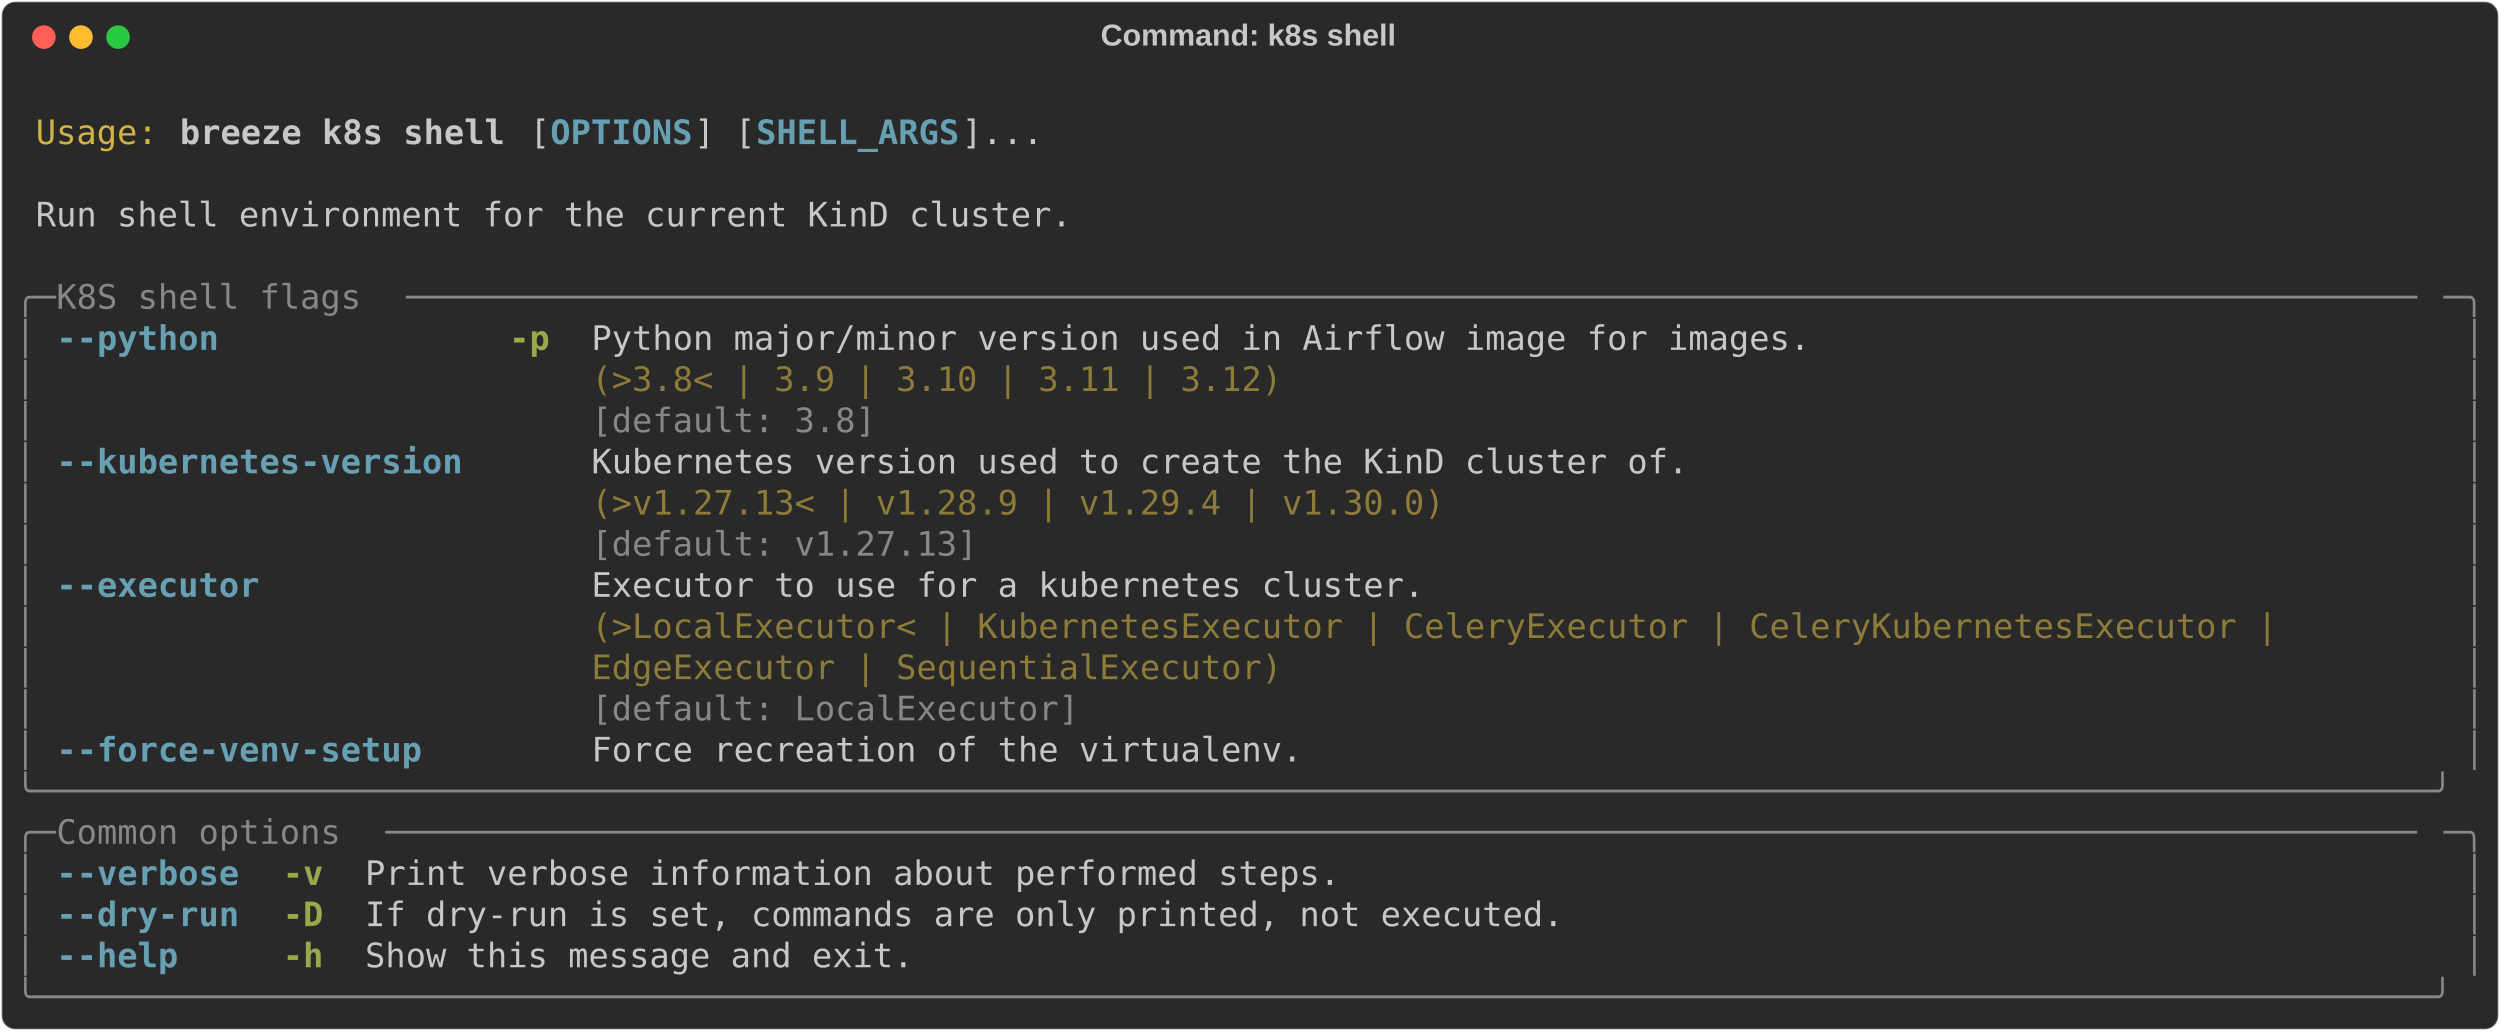
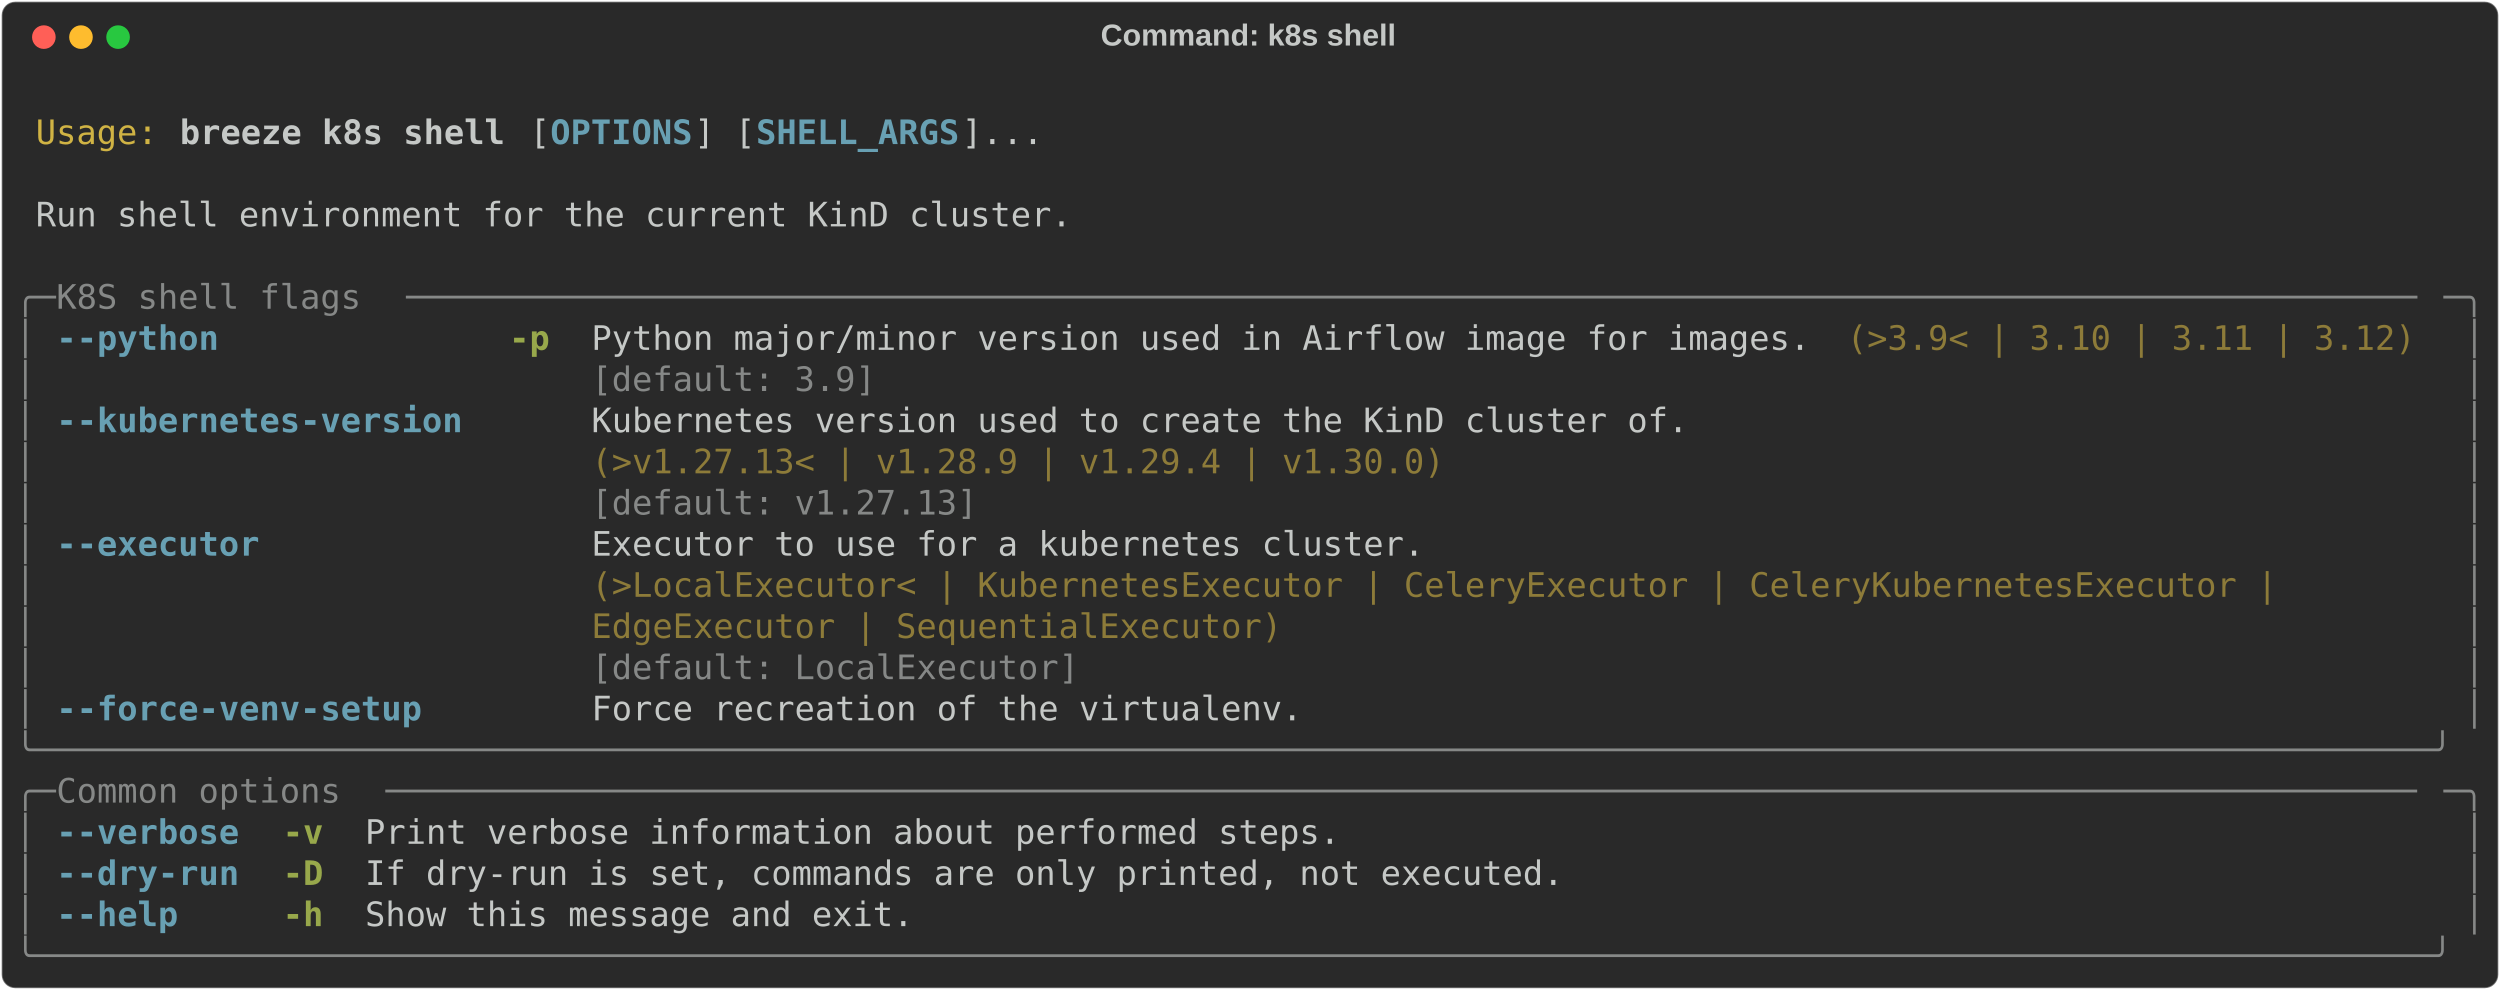
- <svg xmlns="http://www.w3.org/2000/svg" class="rich-terminal" viewBox="0 0 1482 611.2">
+ <svg xmlns="http://www.w3.org/2000/svg" class="rich-terminal" viewBox="0 0 1482 586.8">
  <style>

    @font-face {
        font-family: "Fira Code";
        src: local("FiraCode-Regular"),
                url("https://cdnjs.cloudflare.com/ajax/libs/firacode/6.2.0/woff2/FiraCode-Regular.woff2") format("woff2"),
                url("https://cdnjs.cloudflare.com/ajax/libs/firacode/6.2.0/woff/FiraCode-Regular.woff") format("woff");
        font-style: normal;
        font-weight: 400;
    }
    @font-face {
        font-family: "Fira Code";
        src: local("FiraCode-Bold"),
                url("https://cdnjs.cloudflare.com/ajax/libs/firacode/6.2.0/woff2/FiraCode-Bold.woff2") format("woff2"),
                url("https://cdnjs.cloudflare.com/ajax/libs/firacode/6.2.0/woff/FiraCode-Bold.woff") format("woff");
        font-style: bold;
        font-weight: 700;
    }

    .breeze-k8s-shell-matrix {
        font-family: Fira Code, monospace;
        font-size: 20px;
        line-height: 24.4px;
        font-variant-east-asian: full-width;
    }

    .breeze-k8s-shell-title {
        font-size: 18px;
        font-weight: bold;
        font-family: arial;
    }

    .breeze-k8s-shell-r1 { fill: #c5c8c6 }
.breeze-k8s-shell-r2 { fill: #d0b344 }
.breeze-k8s-shell-r3 { fill: #c5c8c6;font-weight: bold }
.breeze-k8s-shell-r4 { fill: #68a0b3;font-weight: bold }
.breeze-k8s-shell-r5 { fill: #868887 }
.breeze-k8s-shell-r6 { fill: #98a84b;font-weight: bold }
.breeze-k8s-shell-r7 { fill: #8d7b39 }
    </style>
  <defs>
    <clipPath id="breeze-k8s-shell-clip-terminal">
-       <rect x="0" y="0" width="1463.0" height="560.2" />
+       <rect x="0" y="0" width="1463.0" height="535.8" />
    </clipPath>
    <clipPath id="breeze-k8s-shell-line-0">
      <rect x="0" y="1.5" width="1464" height="24.65" />
    </clipPath>
    <clipPath id="breeze-k8s-shell-line-1">
      <rect x="0" y="25.9" width="1464" height="24.65" />
    </clipPath>
    <clipPath id="breeze-k8s-shell-line-2">
      <rect x="0" y="50.3" width="1464" height="24.65" />
    </clipPath>
    <clipPath id="breeze-k8s-shell-line-3">
      <rect x="0" y="74.7" width="1464" height="24.65" />
    </clipPath>
    <clipPath id="breeze-k8s-shell-line-4">
      <rect x="0" y="99.1" width="1464" height="24.65" />
    </clipPath>
    <clipPath id="breeze-k8s-shell-line-5">
      <rect x="0" y="123.5" width="1464" height="24.65" />
    </clipPath>
    <clipPath id="breeze-k8s-shell-line-6">
      <rect x="0" y="147.9" width="1464" height="24.65" />
    </clipPath>
    <clipPath id="breeze-k8s-shell-line-7">
      <rect x="0" y="172.3" width="1464" height="24.65" />
    </clipPath>
    <clipPath id="breeze-k8s-shell-line-8">
      <rect x="0" y="196.7" width="1464" height="24.65" />
    </clipPath>
    <clipPath id="breeze-k8s-shell-line-9">
      <rect x="0" y="221.1" width="1464" height="24.65" />
    </clipPath>
    <clipPath id="breeze-k8s-shell-line-10">
      <rect x="0" y="245.5" width="1464" height="24.65" />
    </clipPath>
    <clipPath id="breeze-k8s-shell-line-11">
      <rect x="0" y="269.9" width="1464" height="24.65" />
    </clipPath>
    <clipPath id="breeze-k8s-shell-line-12">
      <rect x="0" y="294.3" width="1464" height="24.65" />
    </clipPath>
    <clipPath id="breeze-k8s-shell-line-13">
      <rect x="0" y="318.7" width="1464" height="24.65" />
    </clipPath>
    <clipPath id="breeze-k8s-shell-line-14">
      <rect x="0" y="343.1" width="1464" height="24.65" />
    </clipPath>
    <clipPath id="breeze-k8s-shell-line-15">
      <rect x="0" y="367.5" width="1464" height="24.65" />
    </clipPath>
    <clipPath id="breeze-k8s-shell-line-16">
      <rect x="0" y="391.9" width="1464" height="24.65" />
    </clipPath>
    <clipPath id="breeze-k8s-shell-line-17">
      <rect x="0" y="416.3" width="1464" height="24.65" />
    </clipPath>
    <clipPath id="breeze-k8s-shell-line-18">
      <rect x="0" y="440.7" width="1464" height="24.65" />
    </clipPath>
    <clipPath id="breeze-k8s-shell-line-19">
      <rect x="0" y="465.1" width="1464" height="24.65" />
    </clipPath>
    <clipPath id="breeze-k8s-shell-line-20">
      <rect x="0" y="489.5" width="1464" height="24.65" />
    </clipPath>
-     <clipPath id="breeze-k8s-shell-line-21">
-       <rect x="0" y="513.9" width="1464" height="24.65" />
-     </clipPath>
  </defs>
-   <rect fill="#292929" stroke="rgba(255,255,255,0.35)" stroke-width="1" x="1" y="1" width="1480" height="609.2" rx="8" />
+   <rect fill="#292929" stroke="rgba(255,255,255,0.35)" stroke-width="1" x="1" y="1" width="1480" height="584.8" rx="8" />
  <text class="breeze-k8s-shell-title" fill="#c5c8c6" text-anchor="middle" x="740" y="27">Command: k8s shell</text>
  <g transform="translate(26,22)">
    <circle cx="0" cy="0" r="7" fill="#ff5f57" />
    <circle cx="22" cy="0" r="7" fill="#febc2e" />
    <circle cx="44" cy="0" r="7" fill="#28c840" />
  </g>
  <g transform="translate(9, 41)" clip-path="url(#breeze-k8s-shell-clip-terminal)">
    <g class="breeze-k8s-shell-matrix">
      <text class="breeze-k8s-shell-r1" x="1464" y="20" textLength="12.2" clip-path="url(#breeze-k8s-shell-line-0)">
</text>
      <text class="breeze-k8s-shell-r2" x="12.2" y="44.4" textLength="73.2" clip-path="url(#breeze-k8s-shell-line-1)">Usage:</text>
      <text class="breeze-k8s-shell-r3" x="97.6" y="44.4" textLength="195.2" clip-path="url(#breeze-k8s-shell-line-1)">breeze k8s shell</text>
      <text class="breeze-k8s-shell-r1" x="305" y="44.4" textLength="12.2" clip-path="url(#breeze-k8s-shell-line-1)">[</text>
      <text class="breeze-k8s-shell-r4" x="317.2" y="44.4" textLength="85.4" clip-path="url(#breeze-k8s-shell-line-1)">OPTIONS</text>
      <text class="breeze-k8s-shell-r1" x="402.6" y="44.4" textLength="36.6" clip-path="url(#breeze-k8s-shell-line-1)">] [</text>
      <text class="breeze-k8s-shell-r4" x="439.2" y="44.4" textLength="122" clip-path="url(#breeze-k8s-shell-line-1)">SHELL_ARGS</text>
      <text class="breeze-k8s-shell-r1" x="561.2" y="44.4" textLength="48.8" clip-path="url(#breeze-k8s-shell-line-1)">]...</text>
      <text class="breeze-k8s-shell-r1" x="1464" y="44.4" textLength="12.2" clip-path="url(#breeze-k8s-shell-line-1)">
</text>
      <text class="breeze-k8s-shell-r1" x="1464" y="68.8" textLength="12.2" clip-path="url(#breeze-k8s-shell-line-2)">
</text>
      <text class="breeze-k8s-shell-r1" x="12.2" y="93.2" textLength="622.2" clip-path="url(#breeze-k8s-shell-line-3)">Run shell environment for the current KinD cluster.</text>
      <text class="breeze-k8s-shell-r1" x="1464" y="93.2" textLength="12.2" clip-path="url(#breeze-k8s-shell-line-3)">
</text>
      <text class="breeze-k8s-shell-r1" x="1464" y="117.6" textLength="12.2" clip-path="url(#breeze-k8s-shell-line-4)">
</text>
      <text class="breeze-k8s-shell-r5" x="0" y="142" textLength="24.4" clip-path="url(#breeze-k8s-shell-line-5)">╭─</text>
      <text class="breeze-k8s-shell-r5" x="24.4" y="142" textLength="207.4" clip-path="url(#breeze-k8s-shell-line-5)"> K8S shell flags </text>
      <text class="breeze-k8s-shell-r5" x="231.8" y="142" textLength="1207.8" clip-path="url(#breeze-k8s-shell-line-5)">───────────────────────────────────────────────────────────────────────────────────────────────────</text>
      <text class="breeze-k8s-shell-r5" x="1439.6" y="142" textLength="24.4" clip-path="url(#breeze-k8s-shell-line-5)">─╮</text>
      <text class="breeze-k8s-shell-r1" x="1464" y="142" textLength="12.2" clip-path="url(#breeze-k8s-shell-line-5)">
</text>
      <text class="breeze-k8s-shell-r5" x="0" y="166.4" textLength="12.2" clip-path="url(#breeze-k8s-shell-line-6)">│</text>
      <text class="breeze-k8s-shell-r4" x="24.4" y="166.4" textLength="97.6" clip-path="url(#breeze-k8s-shell-line-6)">--python</text>
      <text class="breeze-k8s-shell-r6" x="292.8" y="166.4" textLength="24.4" clip-path="url(#breeze-k8s-shell-line-6)">-p</text>
      <text class="breeze-k8s-shell-r1" x="341.6" y="166.4" textLength="732" clip-path="url(#breeze-k8s-shell-line-6)">Python major/minor version used in Airflow image for images.</text>
+       <text class="breeze-k8s-shell-r7" x="1085.8" y="166.4" textLength="341.6" clip-path="url(#breeze-k8s-shell-line-6)">(&gt;3.9&lt; | 3.10 | 3.11 | 3.12)</text>
      <text class="breeze-k8s-shell-r5" x="1451.8" y="166.4" textLength="12.2" clip-path="url(#breeze-k8s-shell-line-6)">│</text>
      <text class="breeze-k8s-shell-r1" x="1464" y="166.4" textLength="12.2" clip-path="url(#breeze-k8s-shell-line-6)">
</text>
      <text class="breeze-k8s-shell-r5" x="0" y="190.8" textLength="12.2" clip-path="url(#breeze-k8s-shell-line-7)">│</text>
-       <text class="breeze-k8s-shell-r7" x="341.6" y="190.8" textLength="732" clip-path="url(#breeze-k8s-shell-line-7)">(&gt;3.8&lt; | 3.9 | 3.10 | 3.11 | 3.12)                          </text>
+       <text class="breeze-k8s-shell-r5" x="341.6" y="190.8" textLength="732" clip-path="url(#breeze-k8s-shell-line-7)">[default: 3.9]                                              </text>
      <text class="breeze-k8s-shell-r5" x="1451.8" y="190.8" textLength="12.2" clip-path="url(#breeze-k8s-shell-line-7)">│</text>
      <text class="breeze-k8s-shell-r1" x="1464" y="190.8" textLength="12.2" clip-path="url(#breeze-k8s-shell-line-7)">
</text>
      <text class="breeze-k8s-shell-r5" x="0" y="215.2" textLength="12.2" clip-path="url(#breeze-k8s-shell-line-8)">│</text>
-       <text class="breeze-k8s-shell-r5" x="341.6" y="215.2" textLength="732" clip-path="url(#breeze-k8s-shell-line-8)">[default: 3.8]                                              </text>
+       <text class="breeze-k8s-shell-r4" x="24.4" y="215.2" textLength="244" clip-path="url(#breeze-k8s-shell-line-8)">--kubernetes-version</text>
+       <text class="breeze-k8s-shell-r1" x="341.6" y="215.2" textLength="658.8" clip-path="url(#breeze-k8s-shell-line-8)">Kubernetes version used to create the KinD cluster of.</text>
      <text class="breeze-k8s-shell-r5" x="1451.8" y="215.2" textLength="12.2" clip-path="url(#breeze-k8s-shell-line-8)">│</text>
      <text class="breeze-k8s-shell-r1" x="1464" y="215.2" textLength="12.2" clip-path="url(#breeze-k8s-shell-line-8)">
</text>
      <text class="breeze-k8s-shell-r5" x="0" y="239.6" textLength="12.2" clip-path="url(#breeze-k8s-shell-line-9)">│</text>
-       <text class="breeze-k8s-shell-r4" x="24.4" y="239.6" textLength="244" clip-path="url(#breeze-k8s-shell-line-9)">--kubernetes-version</text>
-       <text class="breeze-k8s-shell-r1" x="341.6" y="239.6" textLength="658.8" clip-path="url(#breeze-k8s-shell-line-9)">Kubernetes version used to create the KinD cluster of.</text>
+       <text class="breeze-k8s-shell-r7" x="341.6" y="239.6" textLength="658.8" clip-path="url(#breeze-k8s-shell-line-9)">(&gt;v1.27.13&lt; | v1.28.9 | v1.29.4 | v1.30.0)            </text>
      <text class="breeze-k8s-shell-r5" x="1451.8" y="239.6" textLength="12.2" clip-path="url(#breeze-k8s-shell-line-9)">│</text>
      <text class="breeze-k8s-shell-r1" x="1464" y="239.6" textLength="12.2" clip-path="url(#breeze-k8s-shell-line-9)">
</text>
      <text class="breeze-k8s-shell-r5" x="0" y="264" textLength="12.2" clip-path="url(#breeze-k8s-shell-line-10)">│</text>
-       <text class="breeze-k8s-shell-r7" x="341.6" y="264" textLength="658.8" clip-path="url(#breeze-k8s-shell-line-10)">(&gt;v1.27.13&lt; | v1.28.9 | v1.29.4 | v1.30.0)            </text>
+       <text class="breeze-k8s-shell-r5" x="341.6" y="264" textLength="658.8" clip-path="url(#breeze-k8s-shell-line-10)">[default: v1.27.13]                                   </text>
      <text class="breeze-k8s-shell-r5" x="1451.8" y="264" textLength="12.2" clip-path="url(#breeze-k8s-shell-line-10)">│</text>
      <text class="breeze-k8s-shell-r1" x="1464" y="264" textLength="12.2" clip-path="url(#breeze-k8s-shell-line-10)">
</text>
      <text class="breeze-k8s-shell-r5" x="0" y="288.4" textLength="12.2" clip-path="url(#breeze-k8s-shell-line-11)">│</text>
-       <text class="breeze-k8s-shell-r5" x="341.6" y="288.4" textLength="658.8" clip-path="url(#breeze-k8s-shell-line-11)">[default: v1.27.13]                                   </text>
+       <text class="breeze-k8s-shell-r4" x="24.4" y="288.4" textLength="122" clip-path="url(#breeze-k8s-shell-line-11)">--executor</text>
+       <text class="breeze-k8s-shell-r1" x="341.6" y="288.4" textLength="1098" clip-path="url(#breeze-k8s-shell-line-11)">Executor to use for a kubernetes cluster.                                                 </text>
      <text class="breeze-k8s-shell-r5" x="1451.8" y="288.4" textLength="12.2" clip-path="url(#breeze-k8s-shell-line-11)">│</text>
      <text class="breeze-k8s-shell-r1" x="1464" y="288.4" textLength="12.2" clip-path="url(#breeze-k8s-shell-line-11)">
</text>
      <text class="breeze-k8s-shell-r5" x="0" y="312.8" textLength="12.2" clip-path="url(#breeze-k8s-shell-line-12)">│</text>
-       <text class="breeze-k8s-shell-r4" x="24.4" y="312.8" textLength="122" clip-path="url(#breeze-k8s-shell-line-12)">--executor</text>
-       <text class="breeze-k8s-shell-r1" x="341.6" y="312.8" textLength="1098" clip-path="url(#breeze-k8s-shell-line-12)">Executor to use for a kubernetes cluster.                                                 </text>
+       <text class="breeze-k8s-shell-r7" x="341.6" y="312.8" textLength="1098" clip-path="url(#breeze-k8s-shell-line-12)">(&gt;LocalExecutor&lt; | KubernetesExecutor | CeleryExecutor | CeleryKubernetesExecutor |       </text>
      <text class="breeze-k8s-shell-r5" x="1451.8" y="312.8" textLength="12.2" clip-path="url(#breeze-k8s-shell-line-12)">│</text>
      <text class="breeze-k8s-shell-r1" x="1464" y="312.8" textLength="12.2" clip-path="url(#breeze-k8s-shell-line-12)">
</text>
      <text class="breeze-k8s-shell-r5" x="0" y="337.2" textLength="12.2" clip-path="url(#breeze-k8s-shell-line-13)">│</text>
-       <text class="breeze-k8s-shell-r7" x="341.6" y="337.2" textLength="1098" clip-path="url(#breeze-k8s-shell-line-13)">(&gt;LocalExecutor&lt; | KubernetesExecutor | CeleryExecutor | CeleryKubernetesExecutor |       </text>
+       <text class="breeze-k8s-shell-r7" x="341.6" y="337.2" textLength="1098" clip-path="url(#breeze-k8s-shell-line-13)">EdgeExecutor | SequentialExecutor)                                                        </text>
      <text class="breeze-k8s-shell-r5" x="1451.8" y="337.2" textLength="12.2" clip-path="url(#breeze-k8s-shell-line-13)">│</text>
      <text class="breeze-k8s-shell-r1" x="1464" y="337.2" textLength="12.2" clip-path="url(#breeze-k8s-shell-line-13)">
</text>
      <text class="breeze-k8s-shell-r5" x="0" y="361.6" textLength="12.2" clip-path="url(#breeze-k8s-shell-line-14)">│</text>
-       <text class="breeze-k8s-shell-r7" x="341.6" y="361.6" textLength="1098" clip-path="url(#breeze-k8s-shell-line-14)">EdgeExecutor | SequentialExecutor)                                                        </text>
+       <text class="breeze-k8s-shell-r5" x="341.6" y="361.6" textLength="1098" clip-path="url(#breeze-k8s-shell-line-14)">[default: LocalExecutor]                                                                  </text>
      <text class="breeze-k8s-shell-r5" x="1451.8" y="361.6" textLength="12.2" clip-path="url(#breeze-k8s-shell-line-14)">│</text>
      <text class="breeze-k8s-shell-r1" x="1464" y="361.6" textLength="12.2" clip-path="url(#breeze-k8s-shell-line-14)">
</text>
      <text class="breeze-k8s-shell-r5" x="0" y="386" textLength="12.2" clip-path="url(#breeze-k8s-shell-line-15)">│</text>
-       <text class="breeze-k8s-shell-r5" x="341.6" y="386" textLength="1098" clip-path="url(#breeze-k8s-shell-line-15)">[default: LocalExecutor]                                                                  </text>
+       <text class="breeze-k8s-shell-r4" x="24.4" y="386" textLength="219.6" clip-path="url(#breeze-k8s-shell-line-15)">--force-venv-setup</text>
+       <text class="breeze-k8s-shell-r1" x="341.6" y="386" textLength="427" clip-path="url(#breeze-k8s-shell-line-15)">Force recreation of the virtualenv.</text>
      <text class="breeze-k8s-shell-r5" x="1451.8" y="386" textLength="12.2" clip-path="url(#breeze-k8s-shell-line-15)">│</text>
      <text class="breeze-k8s-shell-r1" x="1464" y="386" textLength="12.2" clip-path="url(#breeze-k8s-shell-line-15)">
</text>
-       <text class="breeze-k8s-shell-r5" x="0" y="410.4" textLength="12.2" clip-path="url(#breeze-k8s-shell-line-16)">│</text>
-       <text class="breeze-k8s-shell-r4" x="24.4" y="410.4" textLength="219.6" clip-path="url(#breeze-k8s-shell-line-16)">--force-venv-setup</text>
-       <text class="breeze-k8s-shell-r1" x="341.6" y="410.4" textLength="427" clip-path="url(#breeze-k8s-shell-line-16)">Force recreation of the virtualenv.</text>
-       <text class="breeze-k8s-shell-r5" x="1451.8" y="410.4" textLength="12.2" clip-path="url(#breeze-k8s-shell-line-16)">│</text>
+       <text class="breeze-k8s-shell-r5" x="0" y="410.4" textLength="1464" clip-path="url(#breeze-k8s-shell-line-16)">╰──────────────────────────────────────────────────────────────────────────────────────────────────────────────────────╯</text>
      <text class="breeze-k8s-shell-r1" x="1464" y="410.4" textLength="12.2" clip-path="url(#breeze-k8s-shell-line-16)">
</text>
-       <text class="breeze-k8s-shell-r5" x="0" y="434.8" textLength="1464" clip-path="url(#breeze-k8s-shell-line-17)">╰──────────────────────────────────────────────────────────────────────────────────────────────────────────────────────╯</text>
+       <text class="breeze-k8s-shell-r5" x="0" y="434.8" textLength="24.4" clip-path="url(#breeze-k8s-shell-line-17)">╭─</text>
+       <text class="breeze-k8s-shell-r5" x="24.4" y="434.8" textLength="195.2" clip-path="url(#breeze-k8s-shell-line-17)"> Common options </text>
+       <text class="breeze-k8s-shell-r5" x="219.6" y="434.8" textLength="1220" clip-path="url(#breeze-k8s-shell-line-17)">────────────────────────────────────────────────────────────────────────────────────────────────────</text>
+       <text class="breeze-k8s-shell-r5" x="1439.6" y="434.8" textLength="24.4" clip-path="url(#breeze-k8s-shell-line-17)">─╮</text>
      <text class="breeze-k8s-shell-r1" x="1464" y="434.8" textLength="12.2" clip-path="url(#breeze-k8s-shell-line-17)">
</text>
-       <text class="breeze-k8s-shell-r5" x="0" y="459.2" textLength="24.4" clip-path="url(#breeze-k8s-shell-line-18)">╭─</text>
-       <text class="breeze-k8s-shell-r5" x="24.4" y="459.2" textLength="195.2" clip-path="url(#breeze-k8s-shell-line-18)"> Common options </text>
-       <text class="breeze-k8s-shell-r5" x="219.6" y="459.2" textLength="1220" clip-path="url(#breeze-k8s-shell-line-18)">────────────────────────────────────────────────────────────────────────────────────────────────────</text>
-       <text class="breeze-k8s-shell-r5" x="1439.6" y="459.2" textLength="24.4" clip-path="url(#breeze-k8s-shell-line-18)">─╮</text>
+       <text class="breeze-k8s-shell-r5" x="0" y="459.2" textLength="12.2" clip-path="url(#breeze-k8s-shell-line-18)">│</text>
+       <text class="breeze-k8s-shell-r4" x="24.4" y="459.2" textLength="109.8" clip-path="url(#breeze-k8s-shell-line-18)">--verbose</text>
+       <text class="breeze-k8s-shell-r6" x="158.6" y="459.2" textLength="24.4" clip-path="url(#breeze-k8s-shell-line-18)">-v</text>
+       <text class="breeze-k8s-shell-r1" x="207.4" y="459.2" textLength="585.6" clip-path="url(#breeze-k8s-shell-line-18)">Print verbose information about performed steps.</text>
+       <text class="breeze-k8s-shell-r5" x="1451.8" y="459.2" textLength="12.2" clip-path="url(#breeze-k8s-shell-line-18)">│</text>
      <text class="breeze-k8s-shell-r1" x="1464" y="459.2" textLength="12.2" clip-path="url(#breeze-k8s-shell-line-18)">
</text>
      <text class="breeze-k8s-shell-r5" x="0" y="483.6" textLength="12.2" clip-path="url(#breeze-k8s-shell-line-19)">│</text>
-       <text class="breeze-k8s-shell-r4" x="24.4" y="483.6" textLength="109.8" clip-path="url(#breeze-k8s-shell-line-19)">--verbose</text>
-       <text class="breeze-k8s-shell-r6" x="158.6" y="483.6" textLength="24.4" clip-path="url(#breeze-k8s-shell-line-19)">-v</text>
-       <text class="breeze-k8s-shell-r1" x="207.4" y="483.6" textLength="585.6" clip-path="url(#breeze-k8s-shell-line-19)">Print verbose information about performed steps.</text>
+       <text class="breeze-k8s-shell-r4" x="24.4" y="483.6" textLength="109.8" clip-path="url(#breeze-k8s-shell-line-19)">--dry-run</text>
+       <text class="breeze-k8s-shell-r6" x="158.6" y="483.6" textLength="24.4" clip-path="url(#breeze-k8s-shell-line-19)">-D</text>
+       <text class="breeze-k8s-shell-r1" x="207.4" y="483.6" textLength="719.8" clip-path="url(#breeze-k8s-shell-line-19)">If dry-run is set, commands are only printed, not executed.</text>
      <text class="breeze-k8s-shell-r5" x="1451.8" y="483.6" textLength="12.2" clip-path="url(#breeze-k8s-shell-line-19)">│</text>
      <text class="breeze-k8s-shell-r1" x="1464" y="483.6" textLength="12.2" clip-path="url(#breeze-k8s-shell-line-19)">
</text>
      <text class="breeze-k8s-shell-r5" x="0" y="508" textLength="12.2" clip-path="url(#breeze-k8s-shell-line-20)">│</text>
-       <text class="breeze-k8s-shell-r4" x="24.4" y="508" textLength="109.8" clip-path="url(#breeze-k8s-shell-line-20)">--dry-run</text>
-       <text class="breeze-k8s-shell-r6" x="158.6" y="508" textLength="24.4" clip-path="url(#breeze-k8s-shell-line-20)">-D</text>
-       <text class="breeze-k8s-shell-r1" x="207.4" y="508" textLength="719.8" clip-path="url(#breeze-k8s-shell-line-20)">If dry-run is set, commands are only printed, not executed.</text>
+       <text class="breeze-k8s-shell-r4" x="24.4" y="508" textLength="73.2" clip-path="url(#breeze-k8s-shell-line-20)">--help</text>
+       <text class="breeze-k8s-shell-r6" x="158.6" y="508" textLength="24.4" clip-path="url(#breeze-k8s-shell-line-20)">-h</text>
+       <text class="breeze-k8s-shell-r1" x="207.4" y="508" textLength="329.4" clip-path="url(#breeze-k8s-shell-line-20)">Show this message and exit.</text>
      <text class="breeze-k8s-shell-r5" x="1451.8" y="508" textLength="12.2" clip-path="url(#breeze-k8s-shell-line-20)">│</text>
      <text class="breeze-k8s-shell-r1" x="1464" y="508" textLength="12.2" clip-path="url(#breeze-k8s-shell-line-20)">
</text>
-       <text class="breeze-k8s-shell-r5" x="0" y="532.4" textLength="12.2" clip-path="url(#breeze-k8s-shell-line-21)">│</text>
-       <text class="breeze-k8s-shell-r4" x="24.4" y="532.4" textLength="73.2" clip-path="url(#breeze-k8s-shell-line-21)">--help</text>
-       <text class="breeze-k8s-shell-r6" x="158.6" y="532.4" textLength="24.4" clip-path="url(#breeze-k8s-shell-line-21)">-h</text>
-       <text class="breeze-k8s-shell-r1" x="207.4" y="532.4" textLength="329.4" clip-path="url(#breeze-k8s-shell-line-21)">Show this message and exit.</text>
-       <text class="breeze-k8s-shell-r5" x="1451.8" y="532.4" textLength="12.2" clip-path="url(#breeze-k8s-shell-line-21)">│</text>
+       <text class="breeze-k8s-shell-r5" x="0" y="532.4" textLength="1464" clip-path="url(#breeze-k8s-shell-line-21)">╰──────────────────────────────────────────────────────────────────────────────────────────────────────────────────────╯</text>
      <text class="breeze-k8s-shell-r1" x="1464" y="532.4" textLength="12.2" clip-path="url(#breeze-k8s-shell-line-21)">
- </text>
-       <text class="breeze-k8s-shell-r5" x="0" y="556.8" textLength="1464" clip-path="url(#breeze-k8s-shell-line-22)">╰──────────────────────────────────────────────────────────────────────────────────────────────────────────────────────╯</text>
-       <text class="breeze-k8s-shell-r1" x="1464" y="556.8" textLength="12.2" clip-path="url(#breeze-k8s-shell-line-22)">
</text>
    </g>
  </g>
</svg>
